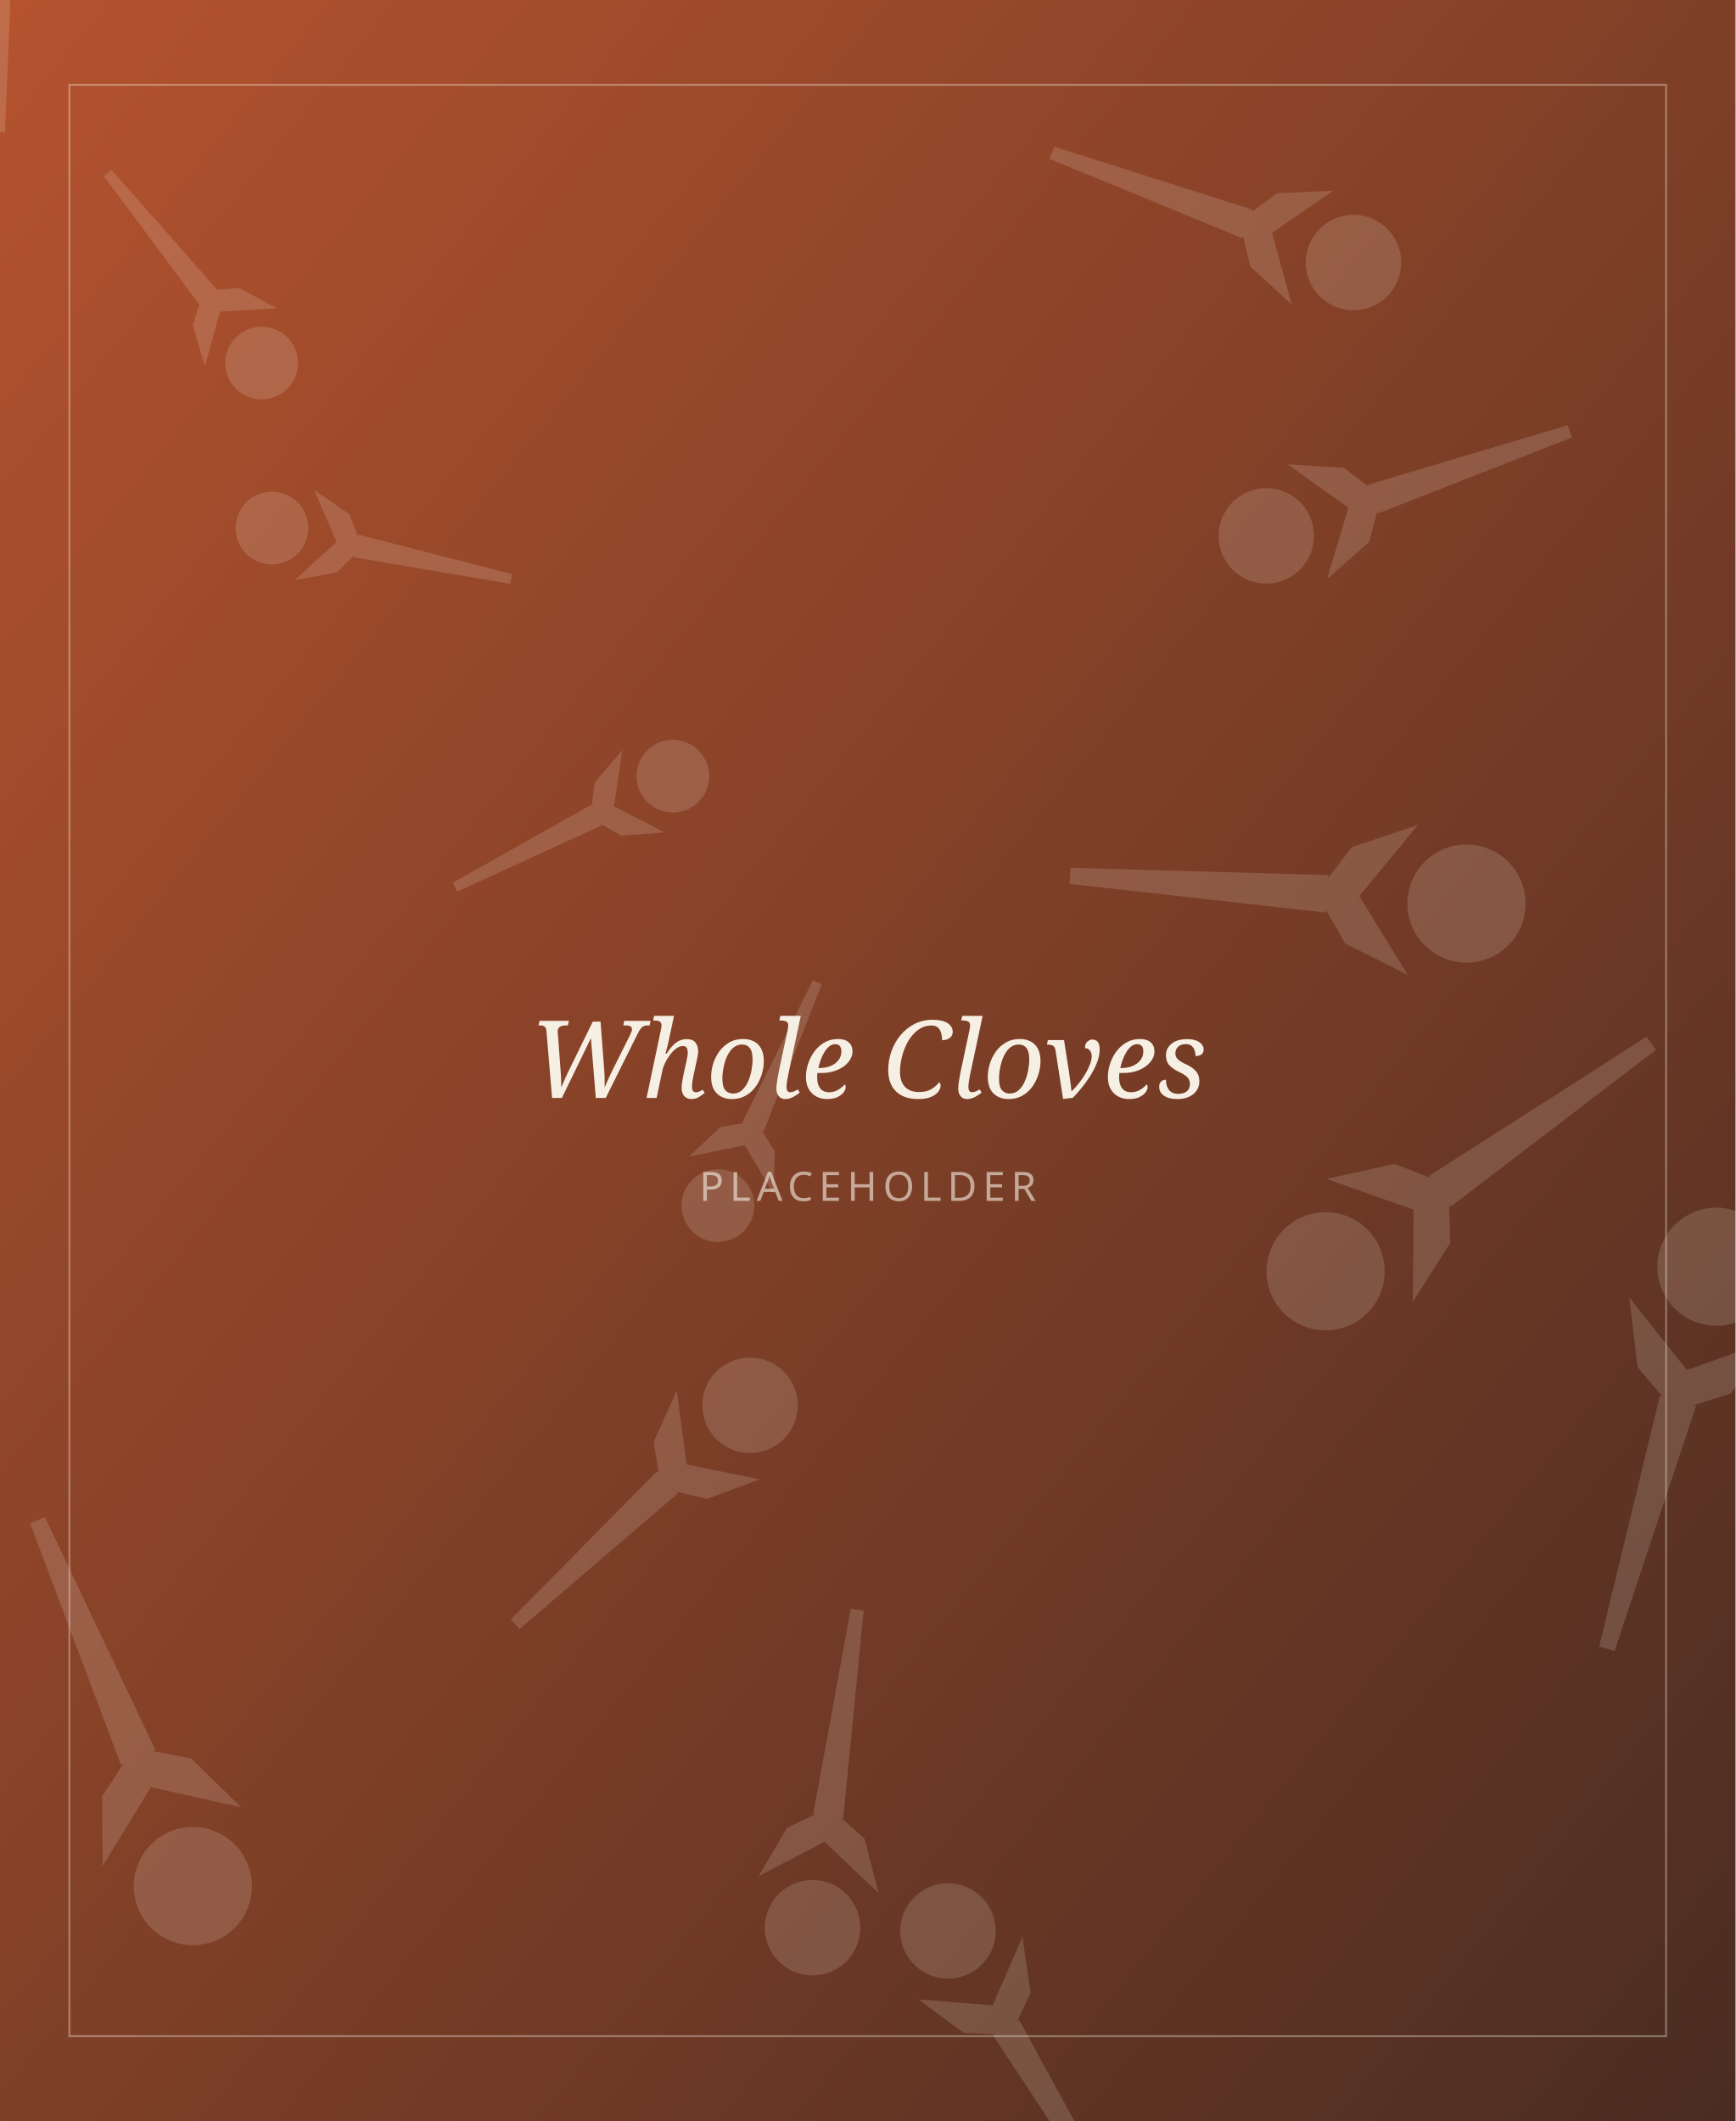
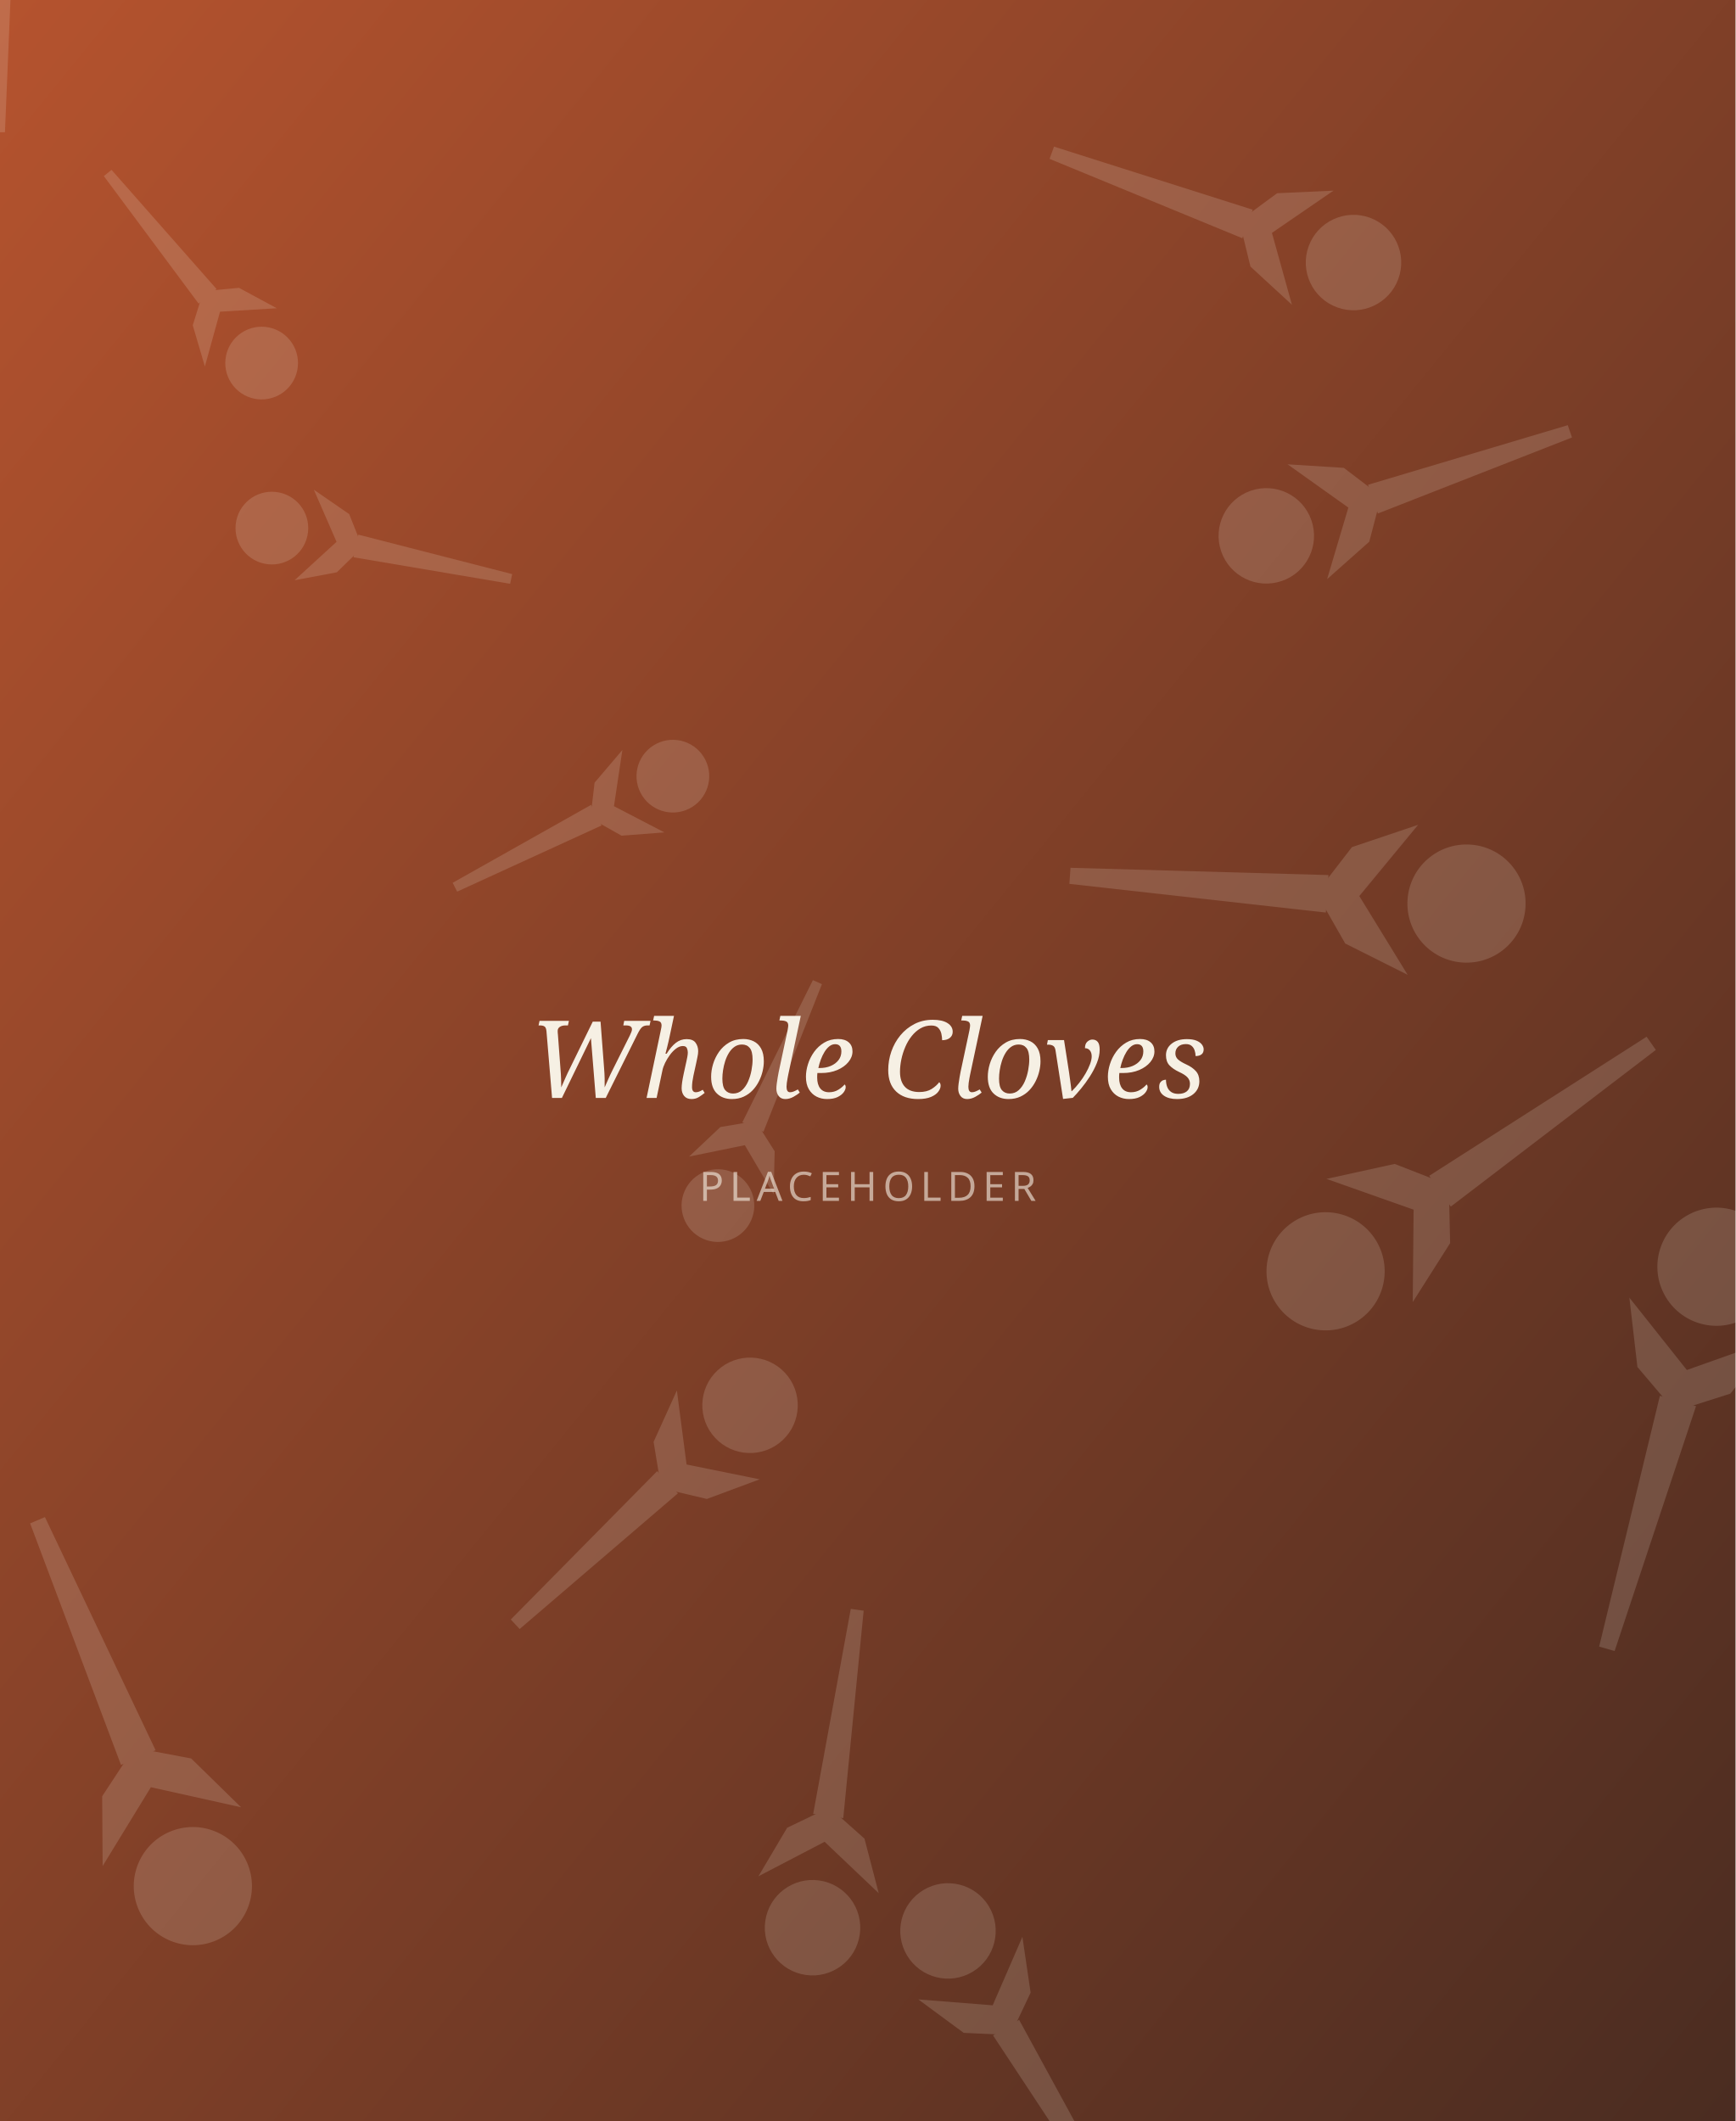
<svg xmlns="http://www.w3.org/2000/svg" width="900" height="1100" viewBox="0 0 900 1100">
  <defs>
    <linearGradient id="g" x1="0" y1="0" x2="1" y2="1">
      <stop offset="0" stop-color="#B5532E" />
      <stop offset="1" stop-color="#4A2C21" />
    </linearGradient>
  </defs>
  <rect width="900" height="1100" fill="url(#g)" />
  <g transform="translate(0 0) rotate(0) scale(1.714286)" fill="#F6F0E4" opacity="0.16">
    <circle cx="0" cy="-34" r="11" />
    <path d="M-14 -24 L0 -14 L14 -24 L9 -12 L0 -6 L-9 -12 Z" />
    <path d="M-3.5 -8 L3.5 -8 L1.5 40 L-1.5 40 Z" />
  </g>
  <g transform="translate(333 781) rotate(47) scale(2.25)" fill="#F6F0E4" opacity="0.16">
    <circle cx="0" cy="-34" r="11" />
    <path d="M-14 -24 L0 -14 L14 -24 L9 -12 L0 -6 L-9 -12 Z" />
    <path d="M-3.5 -8 L3.5 -8 L1.5 40 L-1.5 40 Z" />
  </g>
  <g transform="translate(666 462) rotate(94) scale(2.785714)" fill="#F6F0E4" opacity="0.16">
    <circle cx="0" cy="-34" r="11" />
    <path d="M-14 -24 L0 -14 L14 -24 L9 -12 L0 -6 L-9 -12 Z" />
    <path d="M-3.5 -8 L3.5 -8 L1.5 40 L-1.5 40 Z" />
  </g>
  <g transform="translate(99 143) rotate(141) scale(1.714286)" fill="#F6F0E4" opacity="0.16">
    <circle cx="0" cy="-34" r="11" />
    <path d="M-14 -24 L0 -14 L14 -24 L9 -12 L0 -6 L-9 -12 Z" />
    <path d="M-3.5 -8 L3.5 -8 L1.5 40 L-1.5 40 Z" />
  </g>
  <g transform="translate(432 924) rotate(188) scale(2.25)" fill="#F6F0E4" opacity="0.16">
    <circle cx="0" cy="-34" r="11" />
    <path d="M-14 -24 L0 -14 L14 -24 L9 -12 L0 -6 L-9 -12 Z" />
    <path d="M-3.5 -8 L3.5 -8 L1.5 40 L-1.5 40 Z" />
  </g>
  <g transform="translate(765 605) rotate(235) scale(2.785714)" fill="#F6F0E4" opacity="0.16">
    <circle cx="0" cy="-34" r="11" />
    <path d="M-14 -24 L0 -14 L14 -24 L9 -12 L0 -6 L-9 -12 Z" />
    <path d="M-3.5 -8 L3.5 -8 L1.5 40 L-1.5 40 Z" />
  </g>
  <g transform="translate(198 286) rotate(282) scale(1.714286)" fill="#F6F0E4" opacity="0.16">
    <circle cx="0" cy="-34" r="11" />
    <path d="M-14 -24 L0 -14 L14 -24 L9 -12 L0 -6 L-9 -12 Z" />
    <path d="M-3.5 -8 L3.5 -8 L1.5 40 L-1.5 40 Z" />
  </g>
  <g transform="translate(531 1067) rotate(329) scale(2.25)" fill="#F6F0E4" opacity="0.16">
    <circle cx="0" cy="-34" r="11" />
    <path d="M-14 -24 L0 -14 L14 -24 L9 -12 L0 -6 L-9 -12 Z" />
    <path d="M-3.5 -8 L3.5 -8 L1.5 40 L-1.5 40 Z" />
  </g>
  <g transform="translate(864 748) rotate(16) scale(2.785714)" fill="#F6F0E4" opacity="0.16">
    <circle cx="0" cy="-34" r="11" />
    <path d="M-14 -24 L0 -14 L14 -24 L9 -12 L0 -6 L-9 -12 Z" />
    <path d="M-3.5 -8 L3.5 -8 L1.5 40 L-1.5 40 Z" />
  </g>
  <g transform="translate(297 429) rotate(63) scale(1.714286)" fill="#F6F0E4" opacity="0.16">
    <circle cx="0" cy="-34" r="11" />
    <path d="M-14 -24 L0 -14 L14 -24 L9 -12 L0 -6 L-9 -12 Z" />
    <path d="M-3.5 -8 L3.5 -8 L1.5 40 L-1.5 40 Z" />
  </g>
  <g transform="translate(630 110) rotate(110) scale(2.25)" fill="#F6F0E4" opacity="0.16">
    <circle cx="0" cy="-34" r="11" />
    <path d="M-14 -24 L0 -14 L14 -24 L9 -12 L0 -6 L-9 -12 Z" />
    <path d="M-3.5 -8 L3.5 -8 L1.5 40 L-1.5 40 Z" />
  </g>
  <g transform="translate(63 891) rotate(157) scale(2.785714)" fill="#F6F0E4" opacity="0.16">
    <circle cx="0" cy="-34" r="11" />
    <path d="M-14 -24 L0 -14 L14 -24 L9 -12 L0 -6 L-9 -12 Z" />
    <path d="M-3.5 -8 L3.5 -8 L1.5 40 L-1.5 40 Z" />
  </g>
  <g transform="translate(396 572) rotate(204) scale(1.714286)" fill="#F6F0E4" opacity="0.16">
    <circle cx="0" cy="-34" r="11" />
    <path d="M-14 -24 L0 -14 L14 -24 L9 -12 L0 -6 L-9 -12 Z" />
    <path d="M-3.5 -8 L3.5 -8 L1.5 40 L-1.5 40 Z" />
  </g>
  <g transform="translate(729 253) rotate(251) scale(2.25)" fill="#F6F0E4" opacity="0.16">
    <circle cx="0" cy="-34" r="11" />
    <path d="M-14 -24 L0 -14 L14 -24 L9 -12 L0 -6 L-9 -12 Z" />
    <path d="M-3.5 -8 L3.5 -8 L1.5 40 L-1.5 40 Z" />
  </g>
-   <rect x="36" y="44" width="828" height="1012" fill="none" stroke="#F6F0E4" stroke-opacity="0.35" stroke-width="1" />
  <text x="50%" y="50%" text-anchor="middle" dominant-baseline="middle" fill="#F6F0E4" font-family="Georgia, serif" font-size="56" font-style="italic">Whole Cloves</text>
  <text x="50%" y="622.8" text-anchor="middle" fill="#F6F0E4" fill-opacity="0.6" font-family="system-ui, sans-serif" font-size="21" letter-spacing="3">PLACEHOLDER</text>
</svg>
